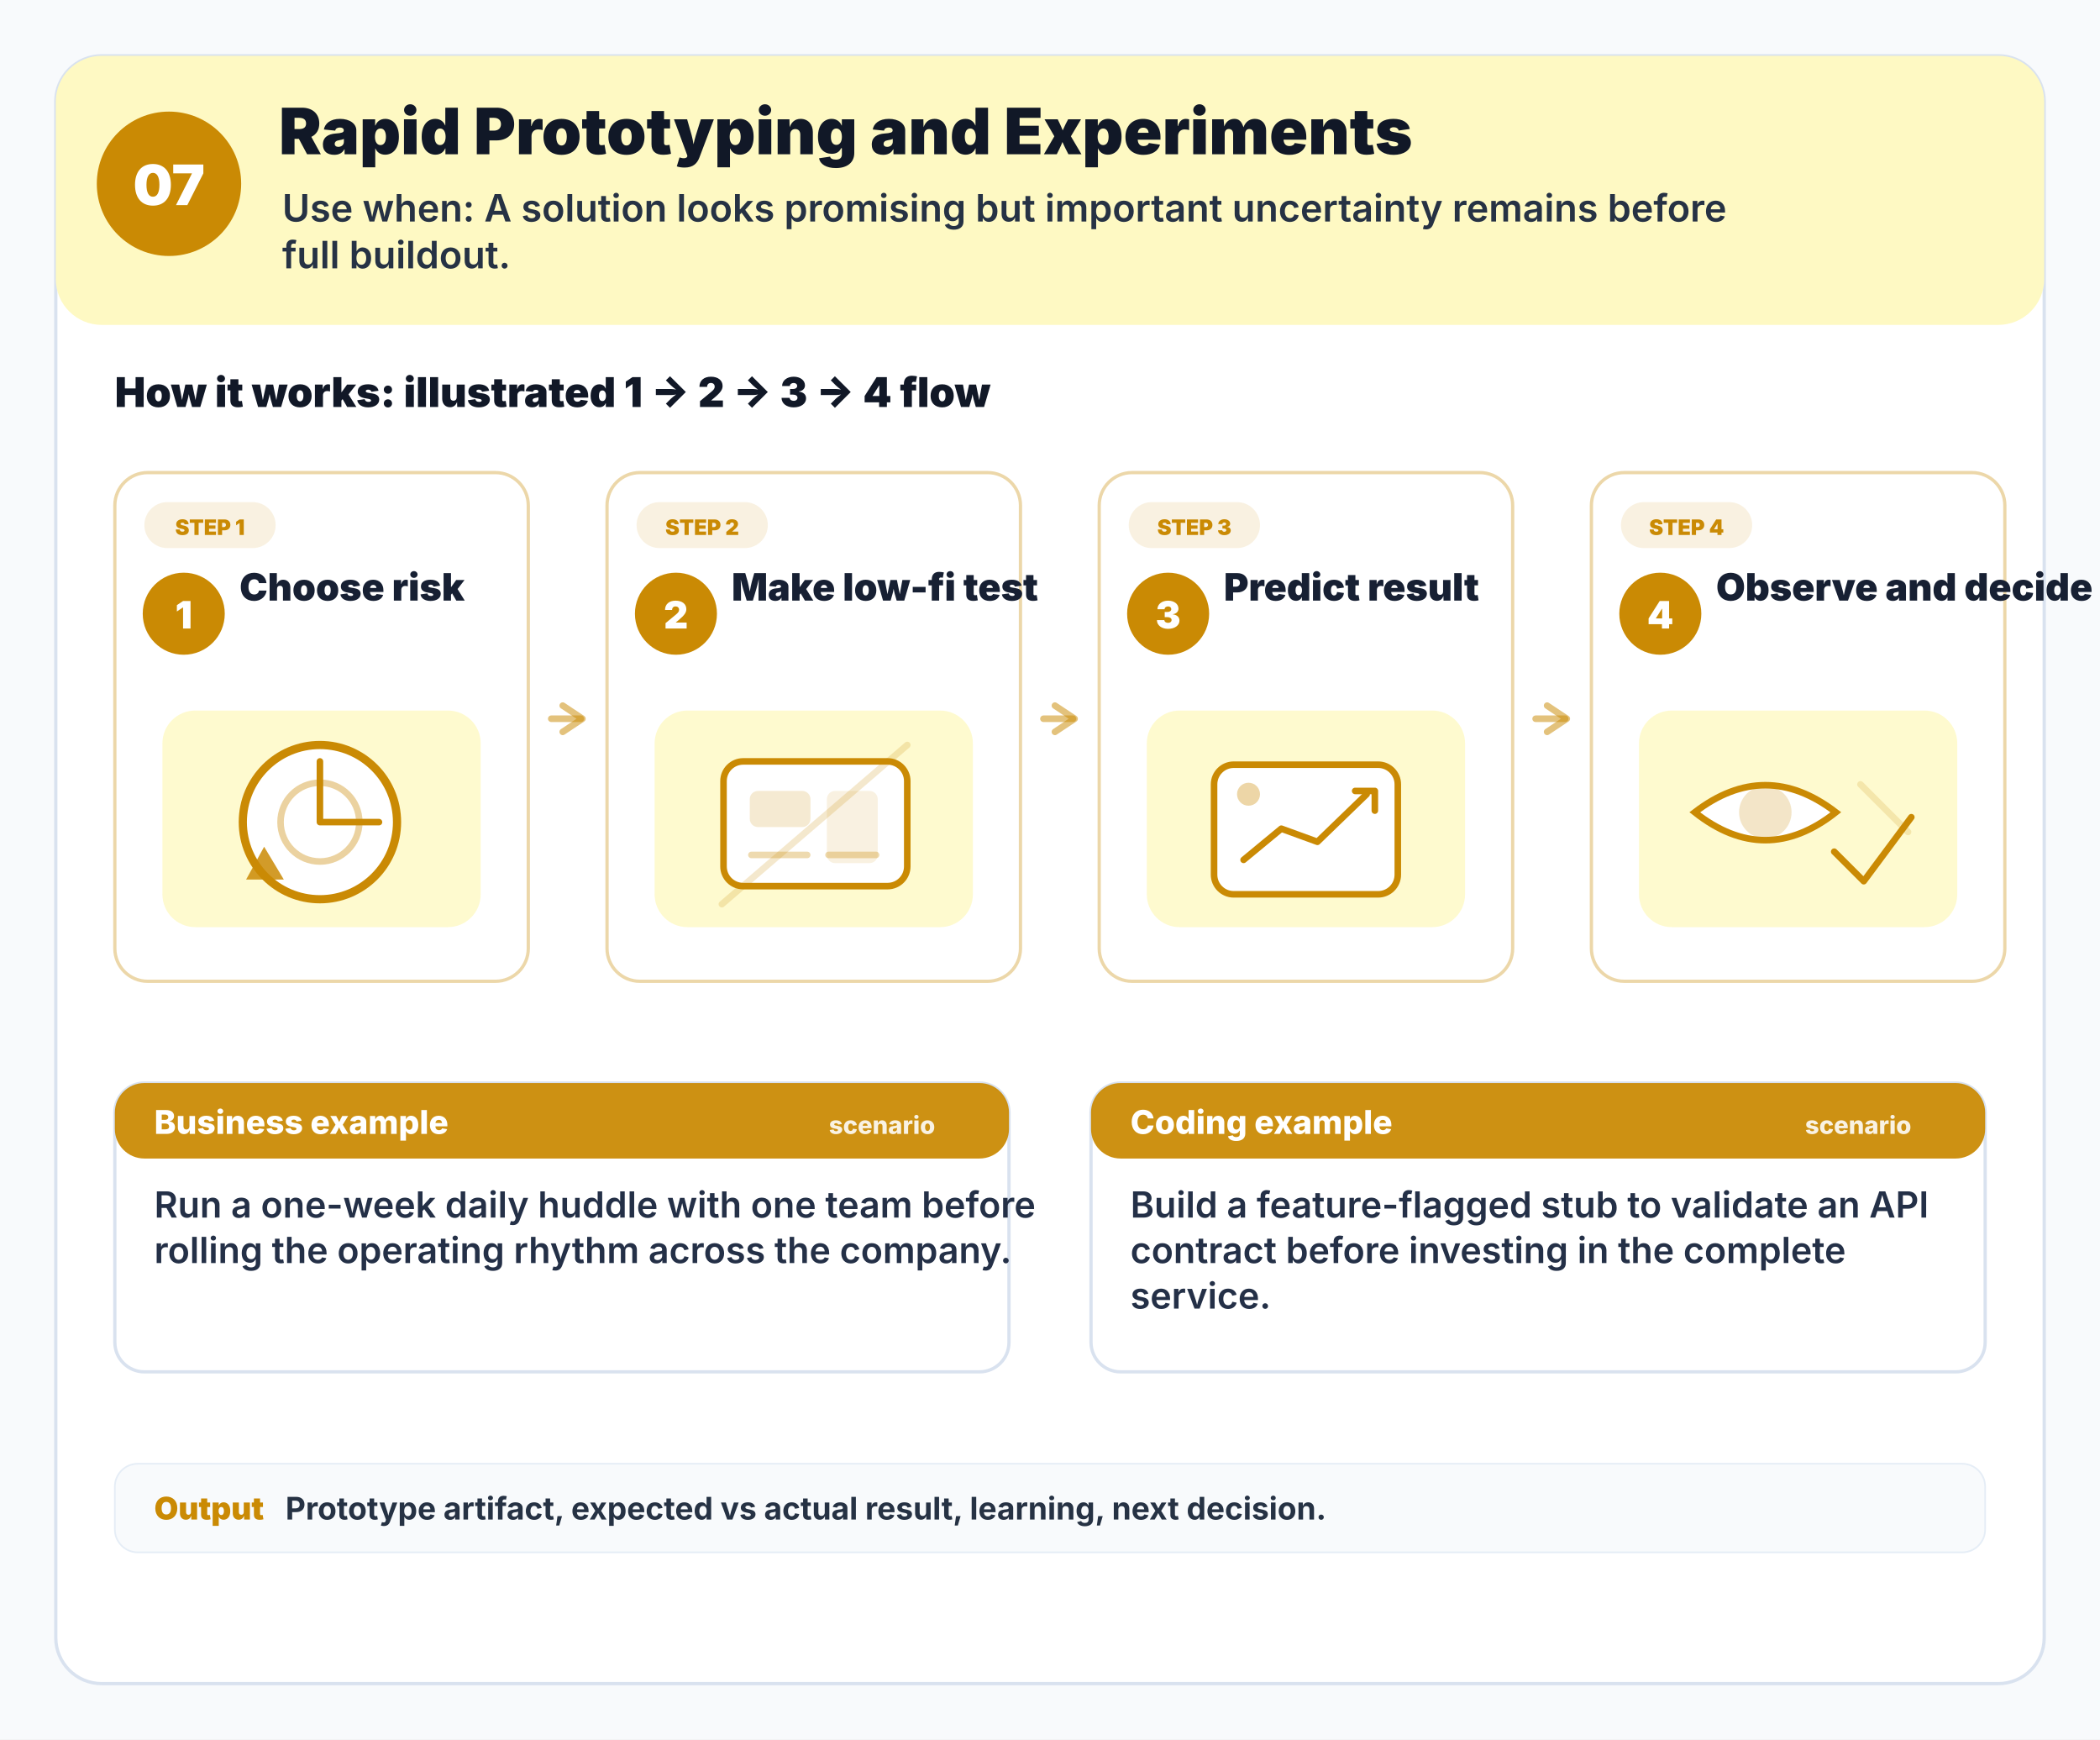
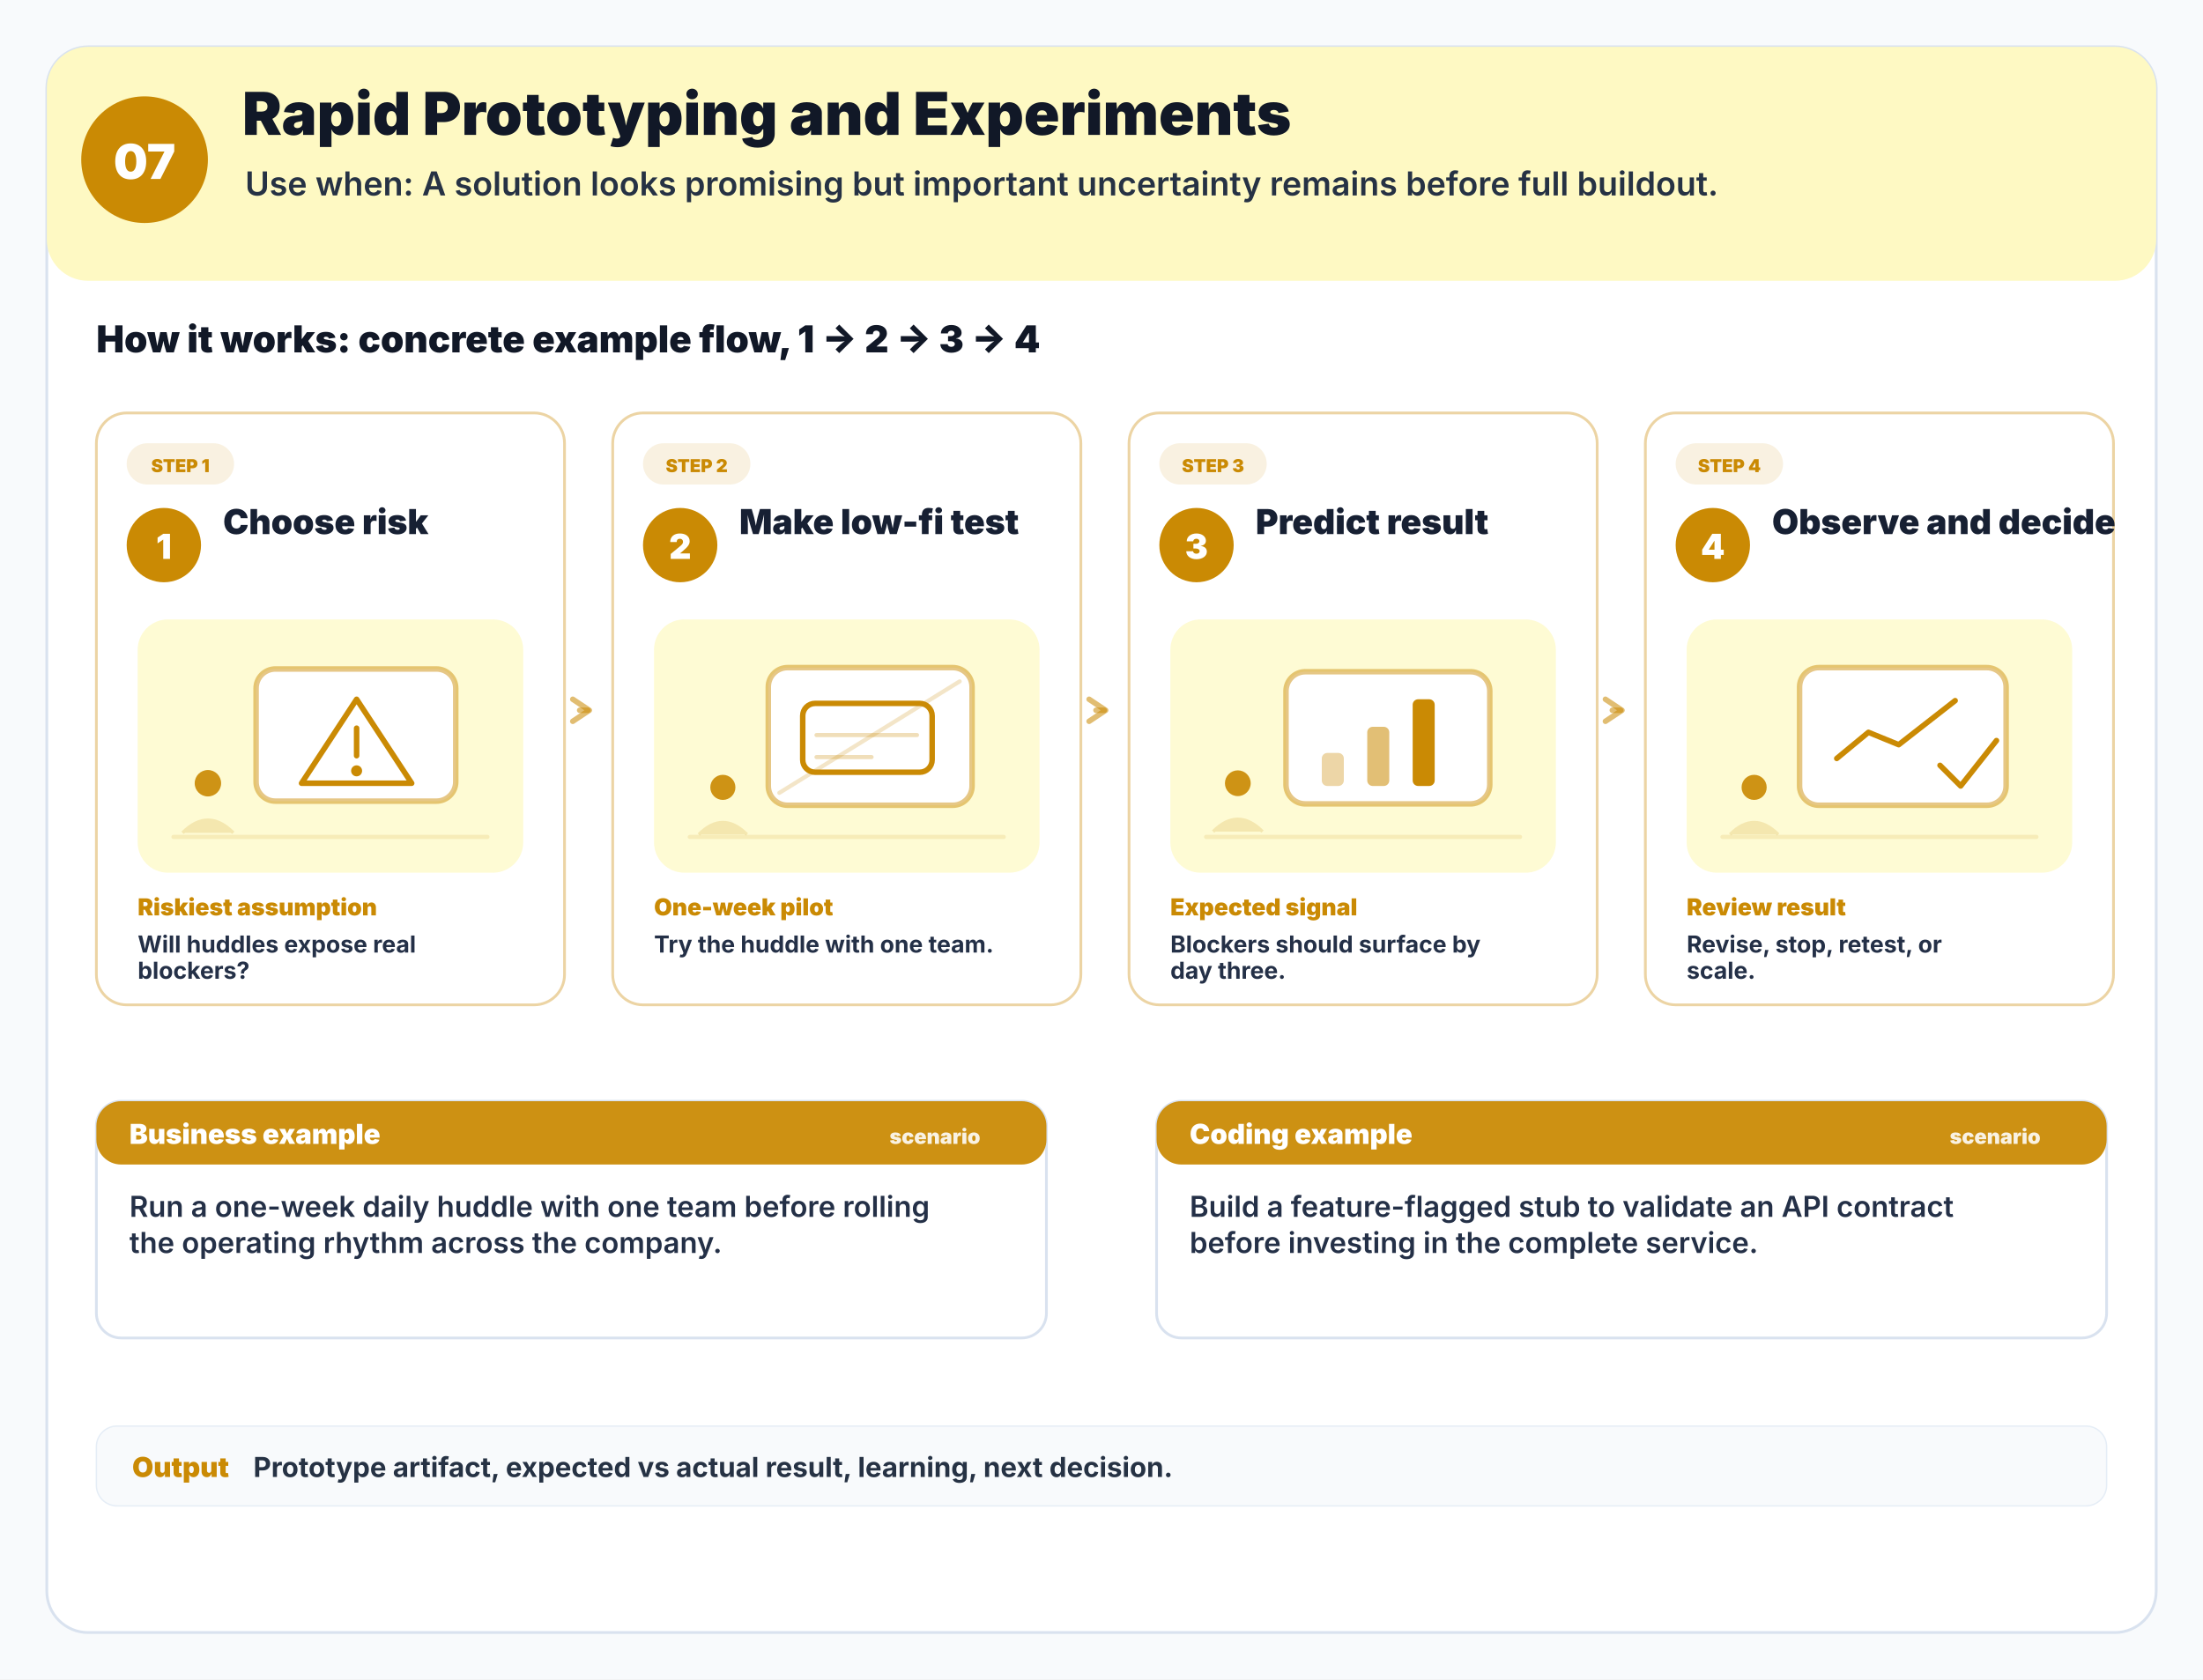
- <svg xmlns="http://www.w3.org/2000/svg" width="1280" height="1060" viewBox="0 0 1280 1060" role="img" aria-labelledby="title desc">
+ <svg xmlns="http://www.w3.org/2000/svg" width="1600" height="1220" viewBox="0 0 1600 1220" role="img" aria-labelledby="title desc">
  <style>
    .frame-card .frame-bg { transition: stroke-width 160ms ease, filter 160ms ease; }
    .frame-card:hover .frame-bg { stroke-width: 4; filter: url(#softShadow); }
    @media (prefers-reduced-motion: reduce) {
      .frame-card .frame-bg { transition: none; }
    }
  </style>
  <defs>
    <filter id="softShadow" x="-8%" y="-18%" width="116%" height="140%">
      <feDropShadow dx="0" dy="8" stdDeviation="8" flood-color="#0f172a" flood-opacity="0.13" />
    </filter>
  </defs>
-   <rect width="1280" height="1060" fill="#f8fafc" />
-   <rect x="34" y="34" width="1212" height="992" rx="28" fill="#ffffff" stroke="#d9e2ef" stroke-width="2" />
-   <rect x="34" y="34" width="1212" height="164" rx="28" fill="#fef9c3" />
-   <circle cx="103" cy="112" r="44" fill="#ca8a04" />
-   <text x="103" y="125" text-anchor="middle" font-size="34" font-weight="900" fill="#ffffff" font-family="Inter, ui-sans-serif, system-ui">07</text>
-   <text x="170" y="94" font-size="39" font-weight="900" fill="#111827" font-family="Inter, ui-sans-serif, system-ui">Rapid Prototyping and Experiments</text>
-   <text x="172" y="135" text-anchor="start" font-size="23" font-weight="560" fill="#263244" font-family="Inter, ui-sans-serif, system-ui, -apple-system, BlinkMacSystemFont, Segoe UI, Arial, sans-serif">
-     <tspan x="172" dy="0">Use when: A solution looks promising but important uncertainty remains before</tspan>
-     <tspan x="172" dy="28.52">full buildout.</tspan>
+   <rect width="1600" height="1220" fill="#f8fafc" />
+   <rect x="34" y="34" width="1532" height="1152" rx="30" fill="#ffffff" stroke="#d9e2ef" stroke-width="2" />
+   <rect x="34" y="34" width="1532" height="170" rx="30" fill="#fef9c3" />
+   <circle cx="105" cy="116" r="46" fill="#ca8a04" />
+   <text x="105" y="130" text-anchor="middle" font-size="35" font-weight="900" fill="#ffffff" font-family="Inter, ui-sans-serif, system-ui">07</text>
+   <text x="176" y="98" font-size="43" font-weight="900" fill="#111827" font-family="Inter, ui-sans-serif, system-ui">Rapid Prototyping and Experiments</text>
+   <text x="178" y="142" text-anchor="start" font-size="24" font-weight="610" fill="#263244" font-family="Inter, ui-sans-serif, system-ui, -apple-system, BlinkMacSystemFont, Segoe UI, Arial, sans-serif">
+     <tspan x="178" dy="0">Use when: A solution looks promising but important uncertainty remains before full buildout.</tspan>
  </text>
-   <text x="70" y="248" font-size="25" font-weight="900" fill="#111827" font-family="Inter, ui-sans-serif, system-ui">How it works: illustrated 1 -&gt; 2 -&gt; 3 -&gt; 4 flow</text>
+   <text x="70" y="256" font-size="27" font-weight="900" fill="#111827" font-family="Inter, ui-sans-serif, system-ui">How it works: concrete example flow, 1 -&gt; 2 -&gt; 3 -&gt; 4</text>
  <g class="frame-card">
-     <rect class="frame-bg" x="70" y="288" width="252" height="310" rx="20" fill="#ffffff" stroke="#ca8a04" stroke-opacity="0.34" stroke-width="2" />
-     <rect x="88" y="306" width="80" height="28" rx="14" fill="#ca8a04" opacity="0.12" />
-     <text x="128" y="326" text-anchor="middle" font-size="13" font-weight="900" fill="#ca8a04" letter-spacing="0" font-family="Inter, ui-sans-serif, system-ui">STEP 1</text>
-     <circle cx="112" cy="374" r="25" fill="#ca8a04" />
-     <text x="112" y="383" text-anchor="middle" font-size="23" font-weight="900" fill="#ffffff" font-family="Inter, ui-sans-serif, system-ui">1</text>
-     <text x="146" y="366" text-anchor="start" font-size="23" font-weight="850" fill="#172033" font-family="Inter, ui-sans-serif, system-ui, -apple-system, BlinkMacSystemFont, Segoe UI, Arial, sans-serif">
-       <tspan x="146" dy="0">Choose risk</tspan>
+     <rect class="frame-bg" x="70" y="300" width="340" height="430" rx="22" fill="#ffffff" stroke="#ca8a04" stroke-opacity="0.36" stroke-width="2" />
+     <rect x="92" y="322" width="78" height="30" rx="15" fill="#ca8a04" opacity="0.12" />
+     <text x="131" y="343" text-anchor="middle" font-size="13" font-weight="900" fill="#ca8a04" letter-spacing="0" font-family="Inter, ui-sans-serif, system-ui">STEP 1</text>
+     <circle cx="119" cy="396" r="27" fill="#ca8a04" />
+     <text x="119" y="406" text-anchor="middle" font-size="25" font-weight="900" fill="#ffffff" font-family="Inter, ui-sans-serif, system-ui">1</text>
+     <text x="162" y="388" text-anchor="start" font-size="25" font-weight="880" fill="#172033" font-family="Inter, ui-sans-serif, system-ui, -apple-system, BlinkMacSystemFont, Segoe UI, Arial, sans-serif">
+       <tspan x="162" dy="0">Choose risk</tspan>
    </text>
    <g class="step-art">
-       <rect x="99" y="433" width="194" height="132" rx="20" fill="#fef9c3" opacity="0.8" />
-       <g transform="translate(99, 433)">
-         <circle cx="96" cy="68" r="47" fill="#ffffff" stroke="#ca8a04" stroke-width="5" />
-         <circle cx="96" cy="68" r="24" fill="none" stroke="#ca8a04" stroke-width="4" opacity="0.38" />
-         <path d="M 96 31 V 68 H 132" stroke="#ca8a04" stroke-width="4" stroke-linecap="round" stroke-linejoin="round" fill="none" />
-         <path d="M 51 103 L 74 103 L 62 83 Z" fill="#ca8a04" opacity="0.85" />
+       <rect x="100" y="450" width="280" height="184" rx="22" fill="#fef9c3" opacity="0.72" />
+       <g transform="translate(100, 450)">
+         <circle cx="51" cy="119" r="9.6" fill="#ca8a04" opacity="0.92" />
+         <path d="M 32.6 155 Q 51 136.6 69.4 155" fill="#ca8a04" opacity="0.18" stroke="#ca8a04" stroke-width="2.4" />
+         <rect x="86" y="36" width="145" height="96" rx="14" fill="#ffffff" stroke="#ca8a04" stroke-opacity="0.48" stroke-width="4" />
+         <path d="M 159 58 L 199 119 H 119 Z" fill="#ffffff" stroke="#ca8a04" stroke-width="4" stroke-linejoin="round" />
+         <path d="M 159 79 V 99" stroke="#ca8a04" stroke-width="4" stroke-linecap="round" stroke-linejoin="round" fill="none" />
+         <circle cx="159" cy="110" r="4" fill="#ca8a04" />
      </g>
+       <path d="M 126 608 H 354" stroke="#ca8a04" stroke-width="3" stroke-linecap="round" stroke-linejoin="round" fill="none" opacity="0.14" />
    </g>
+     <text x="100" y="665" text-anchor="start" font-size="17" font-weight="900" fill="#ca8a04" font-family="Inter, ui-sans-serif, system-ui, -apple-system, BlinkMacSystemFont, Segoe UI, Arial, sans-serif">
+       <tspan x="100" dy="0">Riskiest assumption</tspan>
+     </text>
+     <text x="100" y="692" text-anchor="start" font-size="17" font-weight="650" fill="#243047" font-family="Inter, ui-sans-serif, system-ui, -apple-system, BlinkMacSystemFont, Segoe UI, Arial, sans-serif">
+       <tspan x="100" dy="0">Will huddles expose real</tspan>
+       <tspan x="100" dy="19.04">blockers?</tspan>
+     </text>
  </g>
  <g class="frame-card">
-     <rect class="frame-bg" x="370" y="288" width="252" height="310" rx="20" fill="#ffffff" stroke="#ca8a04" stroke-opacity="0.34" stroke-width="2" />
-     <rect x="388" y="306" width="80" height="28" rx="14" fill="#ca8a04" opacity="0.12" />
-     <text x="428" y="326" text-anchor="middle" font-size="13" font-weight="900" fill="#ca8a04" letter-spacing="0" font-family="Inter, ui-sans-serif, system-ui">STEP 2</text>
-     <circle cx="412" cy="374" r="25" fill="#ca8a04" />
-     <text x="412" y="383" text-anchor="middle" font-size="23" font-weight="900" fill="#ffffff" font-family="Inter, ui-sans-serif, system-ui">2</text>
-     <text x="446" y="366" text-anchor="start" font-size="23" font-weight="850" fill="#172033" font-family="Inter, ui-sans-serif, system-ui, -apple-system, BlinkMacSystemFont, Segoe UI, Arial, sans-serif">
-       <tspan x="446" dy="0">Make low-fi test</tspan>
+     <rect class="frame-bg" x="445" y="300" width="340" height="430" rx="22" fill="#ffffff" stroke="#ca8a04" stroke-opacity="0.36" stroke-width="2" />
+     <rect x="467" y="322" width="78" height="30" rx="15" fill="#ca8a04" opacity="0.12" />
+     <text x="506" y="343" text-anchor="middle" font-size="13" font-weight="900" fill="#ca8a04" letter-spacing="0" font-family="Inter, ui-sans-serif, system-ui">STEP 2</text>
+     <circle cx="494" cy="396" r="27" fill="#ca8a04" />
+     <text x="494" y="406" text-anchor="middle" font-size="25" font-weight="900" fill="#ffffff" font-family="Inter, ui-sans-serif, system-ui">2</text>
+     <text x="537" y="388" text-anchor="start" font-size="25" font-weight="880" fill="#172033" font-family="Inter, ui-sans-serif, system-ui, -apple-system, BlinkMacSystemFont, Segoe UI, Arial, sans-serif">
+       <tspan x="537" dy="0">Make low-fi test</tspan>
    </text>
    <g class="step-art">
-       <rect x="399" y="433" width="194" height="132" rx="20" fill="#fef9c3" opacity="0.8" />
-       <g transform="translate(399, 433)">
-         <rect x="42" y="31" width="112" height="76" rx="12" fill="#ffffff" stroke="#ca8a04" stroke-width="4" />
-         <rect x="58" y="49" width="37" height="22" rx="5" fill="#ca8a04" opacity="0.18" />
-         <rect x="105" y="49" width="31" height="44" rx="5" fill="#ca8a04" opacity="0.12" />
-         <path d="M 59 88 H 93 M 106 88 H 135" stroke="#ca8a04" stroke-width="4" stroke-linecap="round" stroke-linejoin="round" fill="none" opacity="0.32" />
-         <path d="M 41 118 L 154 21" stroke="#ca8a04" stroke-width="4" stroke-linecap="round" stroke-linejoin="round" fill="none" opacity="0.2" />
+       <rect x="475" y="450" width="280" height="184" rx="22" fill="#fef9c3" opacity="0.72" />
+       <g transform="translate(475, 450)">
+         <circle cx="50" cy="122" r="9.12" fill="#ca8a04" opacity="0.92" />
+         <path d="M 32.52 156.2 Q 50 138.72 67.48 156.2" fill="#ca8a04" opacity="0.18" stroke="#ca8a04" stroke-width="2.28" />
+         <rect x="83" y="35" width="148" height="100" rx="14" fill="#ffffff" stroke="#ca8a04" stroke-opacity="0.48" stroke-width="4" />
+         <rect x="108" y="61" width="94" height="50" rx="9" fill="#ffffff" stroke="#ca8a04" stroke-width="4" />
+         <path d="M 118 84 H 191 M 118 100 H 158" stroke="#ca8a04" stroke-width="3" stroke-linecap="round" stroke-linejoin="round" fill="none" opacity="0.28" />
+         <path d="M 91 126 L 222 45" stroke="#ca8a04" stroke-width="3" stroke-linecap="round" stroke-linejoin="round" fill="none" opacity="0.22" />
      </g>
+       <path d="M 501 608 H 729" stroke="#ca8a04" stroke-width="3" stroke-linecap="round" stroke-linejoin="round" fill="none" opacity="0.14" />
    </g>
+     <text x="475" y="665" text-anchor="start" font-size="17" font-weight="900" fill="#ca8a04" font-family="Inter, ui-sans-serif, system-ui, -apple-system, BlinkMacSystemFont, Segoe UI, Arial, sans-serif">
+       <tspan x="475" dy="0">One-week pilot</tspan>
+     </text>
+     <text x="475" y="692" text-anchor="start" font-size="17" font-weight="650" fill="#243047" font-family="Inter, ui-sans-serif, system-ui, -apple-system, BlinkMacSystemFont, Segoe UI, Arial, sans-serif">
+       <tspan x="475" dy="0">Try the huddle with one team.</tspan>
+     </text>
  </g>
  <g class="frame-card">
-     <rect class="frame-bg" x="670" y="288" width="252" height="310" rx="20" fill="#ffffff" stroke="#ca8a04" stroke-opacity="0.34" stroke-width="2" />
-     <rect x="688" y="306" width="80" height="28" rx="14" fill="#ca8a04" opacity="0.12" />
-     <text x="728" y="326" text-anchor="middle" font-size="13" font-weight="900" fill="#ca8a04" letter-spacing="0" font-family="Inter, ui-sans-serif, system-ui">STEP 3</text>
-     <circle cx="712" cy="374" r="25" fill="#ca8a04" />
-     <text x="712" y="383" text-anchor="middle" font-size="23" font-weight="900" fill="#ffffff" font-family="Inter, ui-sans-serif, system-ui">3</text>
-     <text x="746" y="366" text-anchor="start" font-size="23" font-weight="850" fill="#172033" font-family="Inter, ui-sans-serif, system-ui, -apple-system, BlinkMacSystemFont, Segoe UI, Arial, sans-serif">
-       <tspan x="746" dy="0">Predict result</tspan>
+     <rect class="frame-bg" x="820" y="300" width="340" height="430" rx="22" fill="#ffffff" stroke="#ca8a04" stroke-opacity="0.36" stroke-width="2" />
+     <rect x="842" y="322" width="78" height="30" rx="15" fill="#ca8a04" opacity="0.12" />
+     <text x="881" y="343" text-anchor="middle" font-size="13" font-weight="900" fill="#ca8a04" letter-spacing="0" font-family="Inter, ui-sans-serif, system-ui">STEP 3</text>
+     <circle cx="869" cy="396" r="27" fill="#ca8a04" />
+     <text x="869" y="406" text-anchor="middle" font-size="25" font-weight="900" fill="#ffffff" font-family="Inter, ui-sans-serif, system-ui">3</text>
+     <text x="912" y="388" text-anchor="start" font-size="25" font-weight="880" fill="#172033" font-family="Inter, ui-sans-serif, system-ui, -apple-system, BlinkMacSystemFont, Segoe UI, Arial, sans-serif">
+       <tspan x="912" dy="0">Predict result</tspan>
    </text>
    <g class="step-art">
-       <rect x="699" y="433" width="194" height="132" rx="20" fill="#fef9c3" opacity="0.8" />
-       <g transform="translate(699, 433)">
-         <rect x="41" y="33" width="112" height="79" rx="12" fill="#ffffff" stroke="#ca8a04" stroke-width="4" />
-         <path d="M 59 91 L 82 72 L 104 80 L 134 51" stroke="#ca8a04" stroke-width="4" stroke-linecap="round" stroke-linejoin="round" fill="none" />
-         <path d="M 127 49 L 139 49 L 139 61" fill="none" stroke="#ca8a04" stroke-width="4" stroke-linecap="round" stroke-linejoin="round" />
-         <circle cx="62" cy="51" r="7" fill="#ca8a04" opacity="0.35" />
+       <rect x="850" y="450" width="280" height="184" rx="22" fill="#fef9c3" opacity="0.72" />
+       <g transform="translate(850, 450)">
+         <circle cx="49" cy="119" r="9.36" fill="#ca8a04" opacity="0.92" />
+         <path d="M 31.06 154.1 Q 49 136.16 66.94 154.1" fill="#ca8a04" opacity="0.18" stroke="#ca8a04" stroke-width="2.34" />
+         <rect x="84" y="38" width="148" height="96" rx="14" fill="#ffffff" stroke="#ca8a04" stroke-opacity="0.48" stroke-width="4" />
+         <rect x="110" y="97" width="16" height="24" rx="4" fill="#ca8a04" opacity="0.35" />
+         <rect x="143" y="78" width="16" height="43" rx="4" fill="#ca8a04" opacity="0.55" />
+         <rect x="176" y="58" width="16" height="63" rx="4" fill="#ca8a04" />
      </g>
+       <path d="M 876 608 H 1104" stroke="#ca8a04" stroke-width="3" stroke-linecap="round" stroke-linejoin="round" fill="none" opacity="0.14" />
    </g>
+     <text x="850" y="665" text-anchor="start" font-size="17" font-weight="900" fill="#ca8a04" font-family="Inter, ui-sans-serif, system-ui, -apple-system, BlinkMacSystemFont, Segoe UI, Arial, sans-serif">
+       <tspan x="850" dy="0">Expected signal</tspan>
+     </text>
+     <text x="850" y="692" text-anchor="start" font-size="17" font-weight="650" fill="#243047" font-family="Inter, ui-sans-serif, system-ui, -apple-system, BlinkMacSystemFont, Segoe UI, Arial, sans-serif">
+       <tspan x="850" dy="0">Blockers should surface by</tspan>
+       <tspan x="850" dy="19.04">day three.</tspan>
+     </text>
  </g>
  <g class="frame-card">
-     <rect class="frame-bg" x="970" y="288" width="252" height="310" rx="20" fill="#ffffff" stroke="#ca8a04" stroke-opacity="0.34" stroke-width="2" />
-     <rect x="988" y="306" width="80" height="28" rx="14" fill="#ca8a04" opacity="0.12" />
-     <text x="1028" y="326" text-anchor="middle" font-size="13" font-weight="900" fill="#ca8a04" letter-spacing="0" font-family="Inter, ui-sans-serif, system-ui">STEP 4</text>
-     <circle cx="1012" cy="374" r="25" fill="#ca8a04" />
-     <text x="1012" y="383" text-anchor="middle" font-size="23" font-weight="900" fill="#ffffff" font-family="Inter, ui-sans-serif, system-ui">4</text>
-     <text x="1046" y="366" text-anchor="start" font-size="23" font-weight="850" fill="#172033" font-family="Inter, ui-sans-serif, system-ui, -apple-system, BlinkMacSystemFont, Segoe UI, Arial, sans-serif">
-       <tspan x="1046" dy="0">Observe and decide</tspan>
+     <rect class="frame-bg" x="1195" y="300" width="340" height="430" rx="22" fill="#ffffff" stroke="#ca8a04" stroke-opacity="0.36" stroke-width="2" />
+     <rect x="1217" y="322" width="78" height="30" rx="15" fill="#ca8a04" opacity="0.12" />
+     <text x="1256" y="343" text-anchor="middle" font-size="13" font-weight="900" fill="#ca8a04" letter-spacing="0" font-family="Inter, ui-sans-serif, system-ui">STEP 4</text>
+     <circle cx="1244" cy="396" r="27" fill="#ca8a04" />
+     <text x="1244" y="406" text-anchor="middle" font-size="25" font-weight="900" fill="#ffffff" font-family="Inter, ui-sans-serif, system-ui">4</text>
+     <text x="1287" y="388" text-anchor="start" font-size="25" font-weight="880" fill="#172033" font-family="Inter, ui-sans-serif, system-ui, -apple-system, BlinkMacSystemFont, Segoe UI, Arial, sans-serif">
+       <tspan x="1287" dy="0">Observe and decide</tspan>
    </text>
    <g class="step-art">
-       <rect x="999" y="433" width="194" height="132" rx="20" fill="#fef9c3" opacity="0.8" />
-       <g transform="translate(999, 433)">
-         <path d="M 34 62 Q 77 29 120 62 Q 77 96 34 62 Z" fill="#ffffff" stroke="#ca8a04" stroke-width="4" />
-         <circle cx="77" cy="62" r="14" fill="#ca8a04" opacity="0.22" stroke="#ca8a04" stroke-width="4" />
-         <path d="M 119 86 L 137 104 L 166 65" stroke="#ca8a04" stroke-width="4" stroke-linecap="round" stroke-linejoin="round" fill="none" />
-         <path d="M 135 45 L 164 74" stroke="#ca8a04" stroke-width="4" stroke-linecap="round" stroke-linejoin="round" fill="none" opacity="0.18" />
+       <rect x="1225" y="450" width="280" height="184" rx="22" fill="#fef9c3" opacity="0.72" />
+       <g transform="translate(1225, 450)">
+         <circle cx="49" cy="122" r="9.12" fill="#ca8a04" opacity="0.92" />
+         <path d="M 31.52 156.2 Q 49 138.72 66.48 156.2" fill="#ca8a04" opacity="0.18" stroke="#ca8a04" stroke-width="2.28" />
+         <rect x="82" y="35" width="150" height="100" rx="14" fill="#ffffff" stroke="#ca8a04" stroke-opacity="0.48" stroke-width="4" />
+         <path d="M 109 101 L 132 82 L 154 91 L 195 59" stroke="#ca8a04" stroke-width="4" stroke-linecap="round" stroke-linejoin="round" fill="none" />
+         <path d="M 184 106 L 199 121 L 225 88" stroke="#ca8a04" stroke-width="4" stroke-linecap="round" stroke-linejoin="round" fill="none" />
      </g>
+       <path d="M 1251 608 H 1479" stroke="#ca8a04" stroke-width="3" stroke-linecap="round" stroke-linejoin="round" fill="none" opacity="0.14" />
    </g>
+     <text x="1225" y="665" text-anchor="start" font-size="17" font-weight="900" fill="#ca8a04" font-family="Inter, ui-sans-serif, system-ui, -apple-system, BlinkMacSystemFont, Segoe UI, Arial, sans-serif">
+       <tspan x="1225" dy="0">Review result</tspan>
+     </text>
+     <text x="1225" y="692" text-anchor="start" font-size="17" font-weight="650" fill="#243047" font-family="Inter, ui-sans-serif, system-ui, -apple-system, BlinkMacSystemFont, Segoe UI, Arial, sans-serif">
+       <tspan x="1225" dy="0">Revise, stop, retest, or</tspan>
+       <tspan x="1225" dy="19.04">scale.</tspan>
+     </text>
  </g>
-   <path d="M 336 438 H 354" stroke="#ca8a04" stroke-width="4" stroke-linecap="round" opacity="0.52" />
-   <path d="M 343 430 L 355 438 L 343 446" fill="none" stroke="#ca8a04" stroke-width="4" stroke-linecap="round" stroke-linejoin="round" opacity="0.52" />
-   <path d="M 636 438 H 654" stroke="#ca8a04" stroke-width="4" stroke-linecap="round" opacity="0.52" />
-   <path d="M 643 430 L 655 438 L 643 446" fill="none" stroke="#ca8a04" stroke-width="4" stroke-linecap="round" stroke-linejoin="round" opacity="0.52" />
-   <path d="M 936 438 H 954" stroke="#ca8a04" stroke-width="4" stroke-linecap="round" opacity="0.52" />
-   <path d="M 943 430 L 955 438 L 943 446" fill="none" stroke="#ca8a04" stroke-width="4" stroke-linecap="round" stroke-linejoin="round" opacity="0.52" />
-   <rect x="70" y="660" width="545" height="176" rx="18" fill="#ffffff" stroke="#d9e2ef" stroke-width="2" />
-   <rect x="70" y="660" width="545" height="46" rx="18" fill="#ca8a04" opacity="0.94" />
-   <text x="94" y="691" font-size="20" font-weight="800" fill="#ffffff" font-family="Inter, ui-sans-serif, system-ui">Business example</text>
-   <text x="570" y="691" text-anchor="end" font-size="15" font-weight="800" fill="#ffffff" opacity="0.88" font-family="Inter, ui-sans-serif, system-ui">scenario</text>
-   <text x="94" y="742" text-anchor="start" font-size="22" font-weight="560" fill="#243047" font-family="Inter, ui-sans-serif, system-ui, -apple-system, BlinkMacSystemFont, Segoe UI, Arial, sans-serif">
-     <tspan x="94" dy="0">Run a one-week daily huddle with one team before</tspan>
-     <tspan x="94" dy="27.72">rolling the operating rhythm across the company.</tspan>
+   <path d="M 421 516 H 427" stroke="#ca8a04" stroke-width="4" stroke-linecap="round" opacity="0.56" />
+   <path d="M 416 508 L 428 516 L 416 524" fill="none" stroke="#ca8a04" stroke-width="4" stroke-linecap="round" stroke-linejoin="round" opacity="0.56" />
+   <path d="M 796 516 H 802" stroke="#ca8a04" stroke-width="4" stroke-linecap="round" opacity="0.56" />
+   <path d="M 791 508 L 803 516 L 791 524" fill="none" stroke="#ca8a04" stroke-width="4" stroke-linecap="round" stroke-linejoin="round" opacity="0.56" />
+   <path d="M 1171 516 H 1177" stroke="#ca8a04" stroke-width="4" stroke-linecap="round" opacity="0.56" />
+   <path d="M 1166 508 L 1178 516 L 1166 524" fill="none" stroke="#ca8a04" stroke-width="4" stroke-linecap="round" stroke-linejoin="round" opacity="0.56" />
+   <rect x="70" y="800" width="690" height="172" rx="18" fill="#ffffff" stroke="#d9e2ef" stroke-width="2" />
+   <rect x="70" y="800" width="690" height="46" rx="18" fill="#ca8a04" opacity="0.94" />
+   <text x="94" y="831" font-size="20" font-weight="850" fill="#ffffff" font-family="Inter, ui-sans-serif, system-ui">Business example</text>
+   <text x="712" y="831" text-anchor="end" font-size="15" font-weight="850" fill="#ffffff" opacity="0.88" font-family="Inter, ui-sans-serif, system-ui">scenario</text>
+   <text x="94" y="884" text-anchor="start" font-size="21" font-weight="620" fill="#243047" font-family="Inter, ui-sans-serif, system-ui, -apple-system, BlinkMacSystemFont, Segoe UI, Arial, sans-serif">
+     <tspan x="94" dy="0">Run a one-week daily huddle with one team before rolling</tspan>
+     <tspan x="94" dy="26.25">the operating rhythm across the company.</tspan>
  </text>
-   <rect x="665" y="660" width="545" height="176" rx="18" fill="#ffffff" stroke="#d9e2ef" stroke-width="2" />
-   <rect x="665" y="660" width="545" height="46" rx="18" fill="#ca8a04" opacity="0.94" />
-   <text x="689" y="691" font-size="20" font-weight="800" fill="#ffffff" font-family="Inter, ui-sans-serif, system-ui">Coding example</text>
-   <text x="1165" y="691" text-anchor="end" font-size="15" font-weight="800" fill="#ffffff" opacity="0.88" font-family="Inter, ui-sans-serif, system-ui">scenario</text>
-   <text x="689" y="742" text-anchor="start" font-size="22" font-weight="560" fill="#243047" font-family="Inter, ui-sans-serif, system-ui, -apple-system, BlinkMacSystemFont, Segoe UI, Arial, sans-serif">
-     <tspan x="689" dy="0">Build a feature-flagged stub to validate an API</tspan>
-     <tspan x="689" dy="27.72">contract before investing in the complete</tspan>
-     <tspan x="689" dy="27.72">service.</tspan>
+   <rect x="840" y="800" width="690" height="172" rx="18" fill="#ffffff" stroke="#d9e2ef" stroke-width="2" />
+   <rect x="840" y="800" width="690" height="46" rx="18" fill="#ca8a04" opacity="0.94" />
+   <text x="864" y="831" font-size="20" font-weight="850" fill="#ffffff" font-family="Inter, ui-sans-serif, system-ui">Coding example</text>
+   <text x="1482" y="831" text-anchor="end" font-size="15" font-weight="850" fill="#ffffff" opacity="0.88" font-family="Inter, ui-sans-serif, system-ui">scenario</text>
+   <text x="864" y="884" text-anchor="start" font-size="21" font-weight="620" fill="#243047" font-family="Inter, ui-sans-serif, system-ui, -apple-system, BlinkMacSystemFont, Segoe UI, Arial, sans-serif">
+     <tspan x="864" dy="0">Build a feature-flagged stub to validate an API contract</tspan>
+     <tspan x="864" dy="26.25">before investing in the complete service.</tspan>
  </text>
-   <rect x="70" y="892" width="1140" height="54" rx="14" fill="#f8fafc" stroke="#e5edf6" />
-   <text x="94" y="926" font-size="19" font-weight="900" fill="#ca8a04" font-family="Inter, ui-sans-serif, system-ui">Output</text>
-   <text x="174" y="926" text-anchor="start" font-size="19" font-weight="650" fill="#263244" font-family="Inter, ui-sans-serif, system-ui, -apple-system, BlinkMacSystemFont, Segoe UI, Arial, sans-serif">
-     <tspan x="174" dy="0">Prototype artifact, expected vs actual result, learning, next decision.</tspan>
+   <rect x="70" y="1036" width="1460" height="58" rx="15" fill="#f8fafc" stroke="#e5edf6" />
+   <text x="96" y="1073" font-size="20" font-weight="900" fill="#ca8a04" font-family="Inter, ui-sans-serif, system-ui">Output</text>
+   <text x="184" y="1073" text-anchor="start" font-size="20" font-weight="700" fill="#263244" font-family="Inter, ui-sans-serif, system-ui, -apple-system, BlinkMacSystemFont, Segoe UI, Arial, sans-serif">
+     <tspan x="184" dy="0">Prototype artifact, expected vs actual result, learning, next decision.</tspan>
  </text>
</svg>
